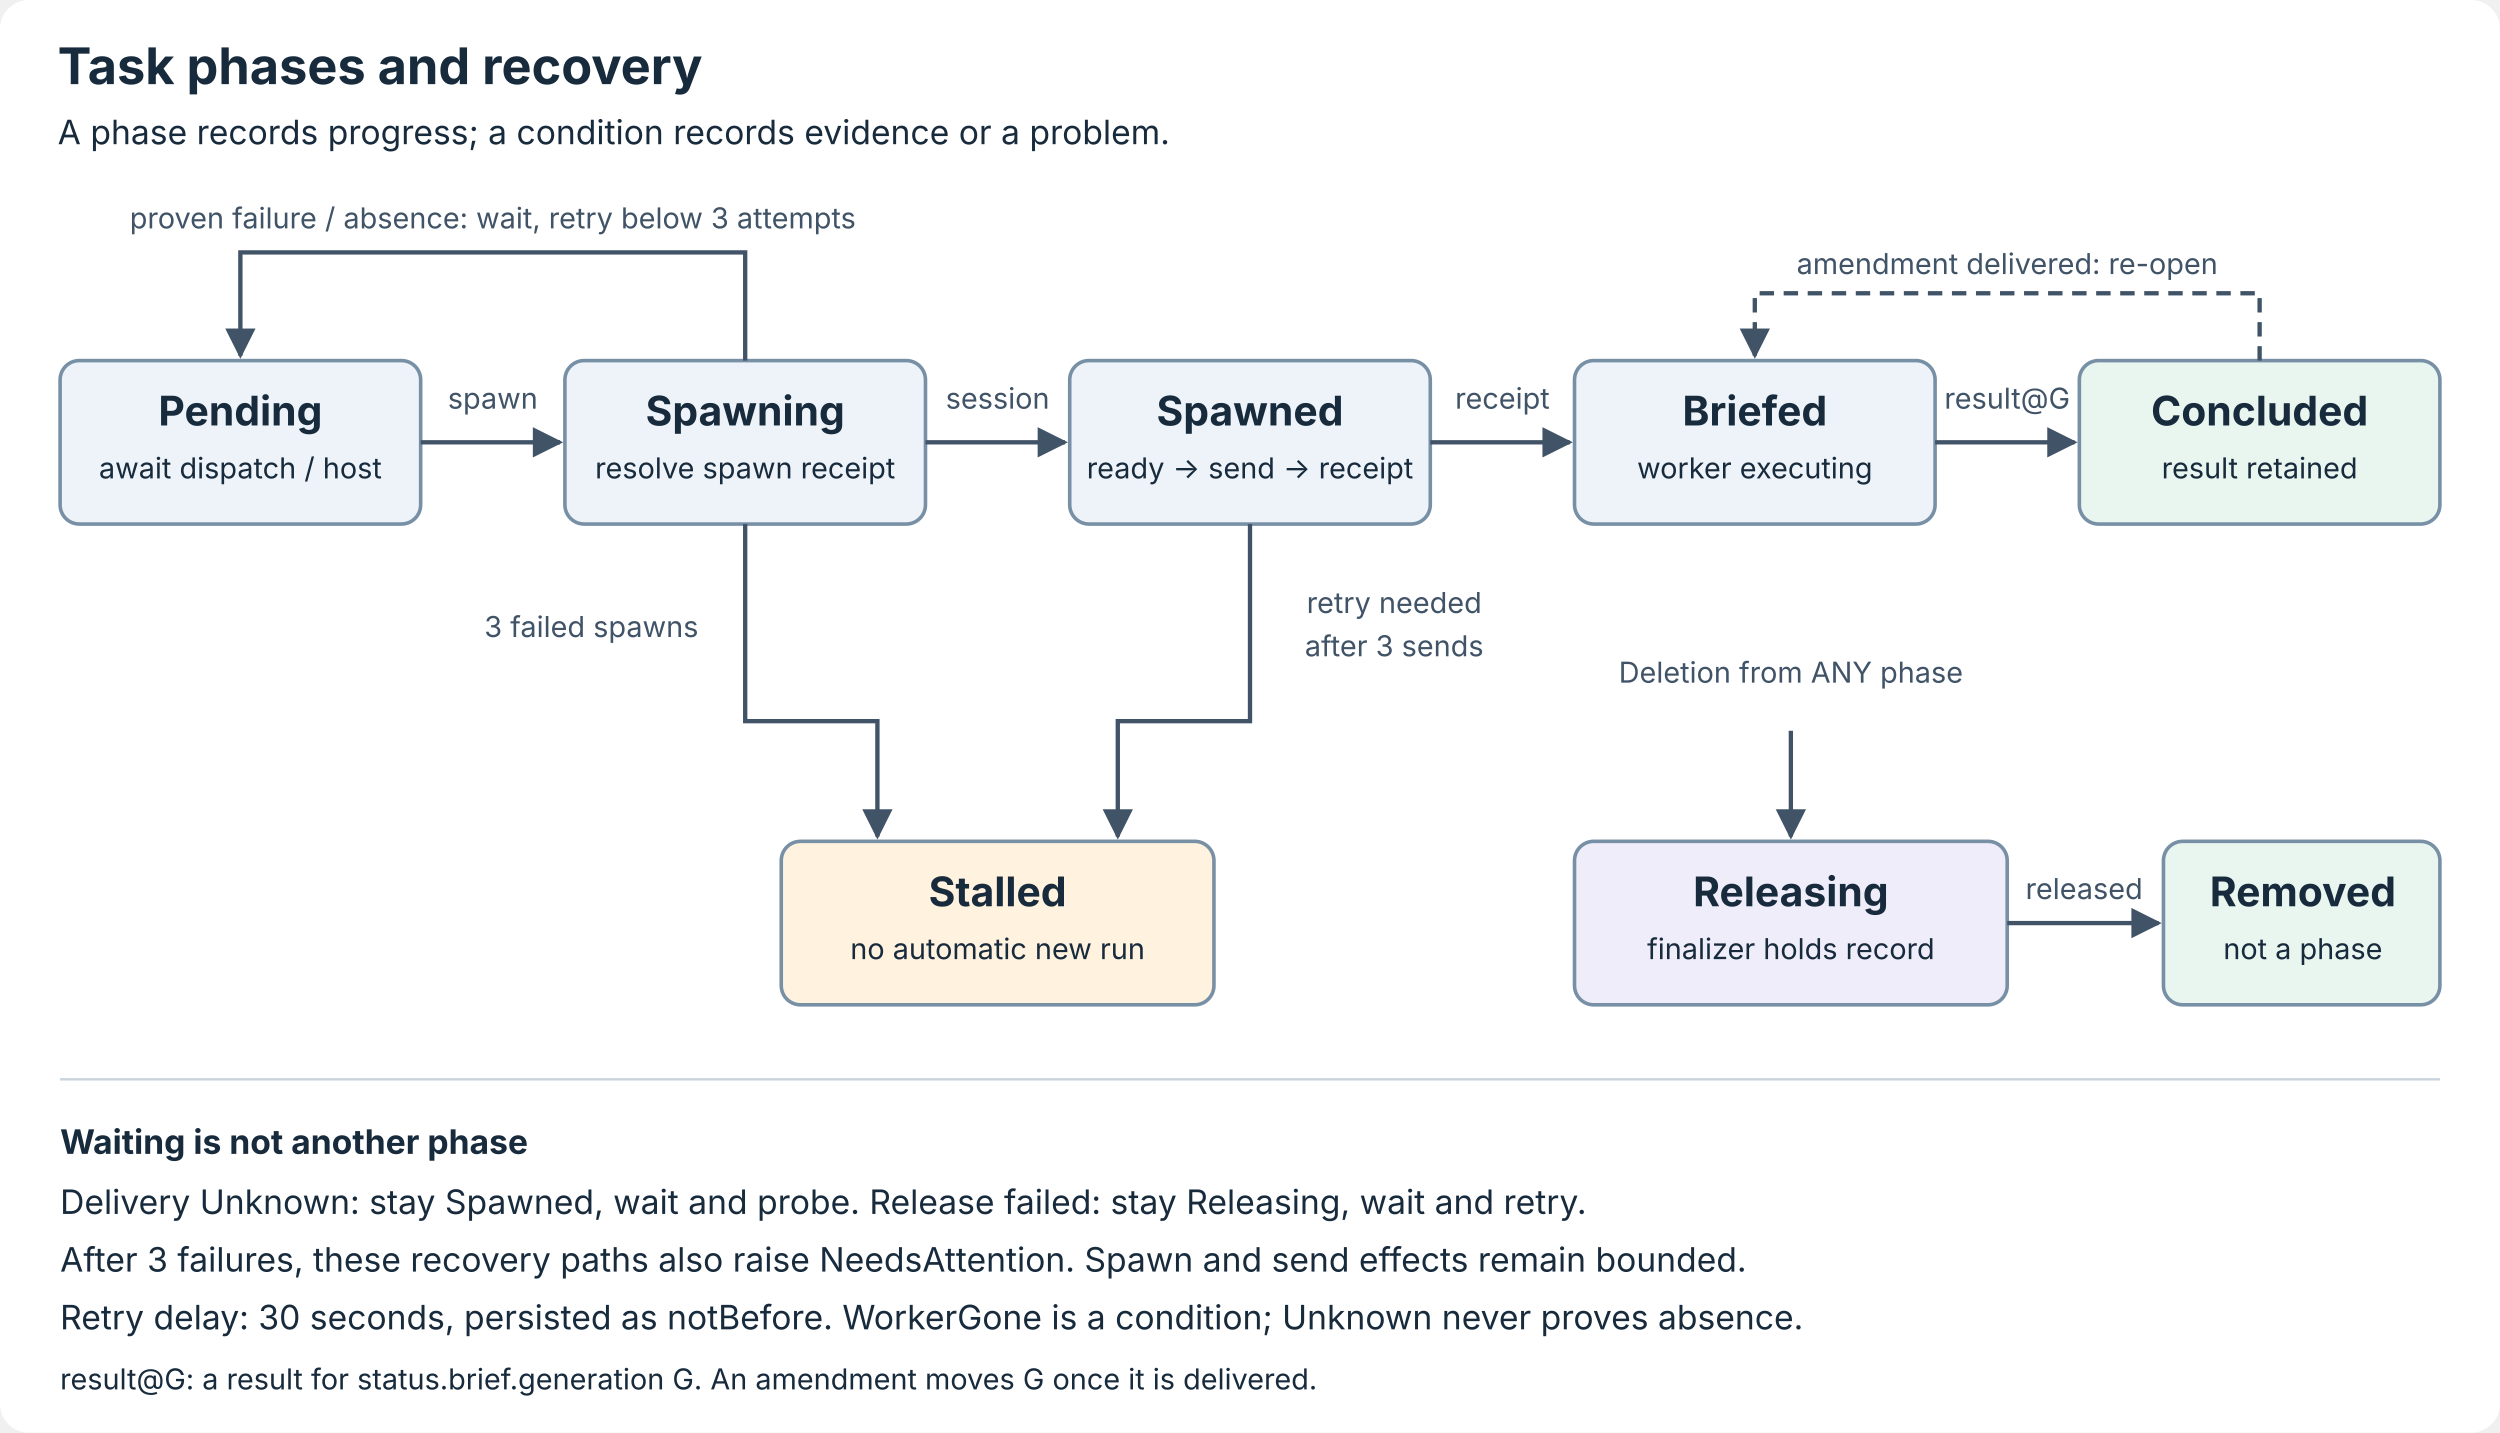
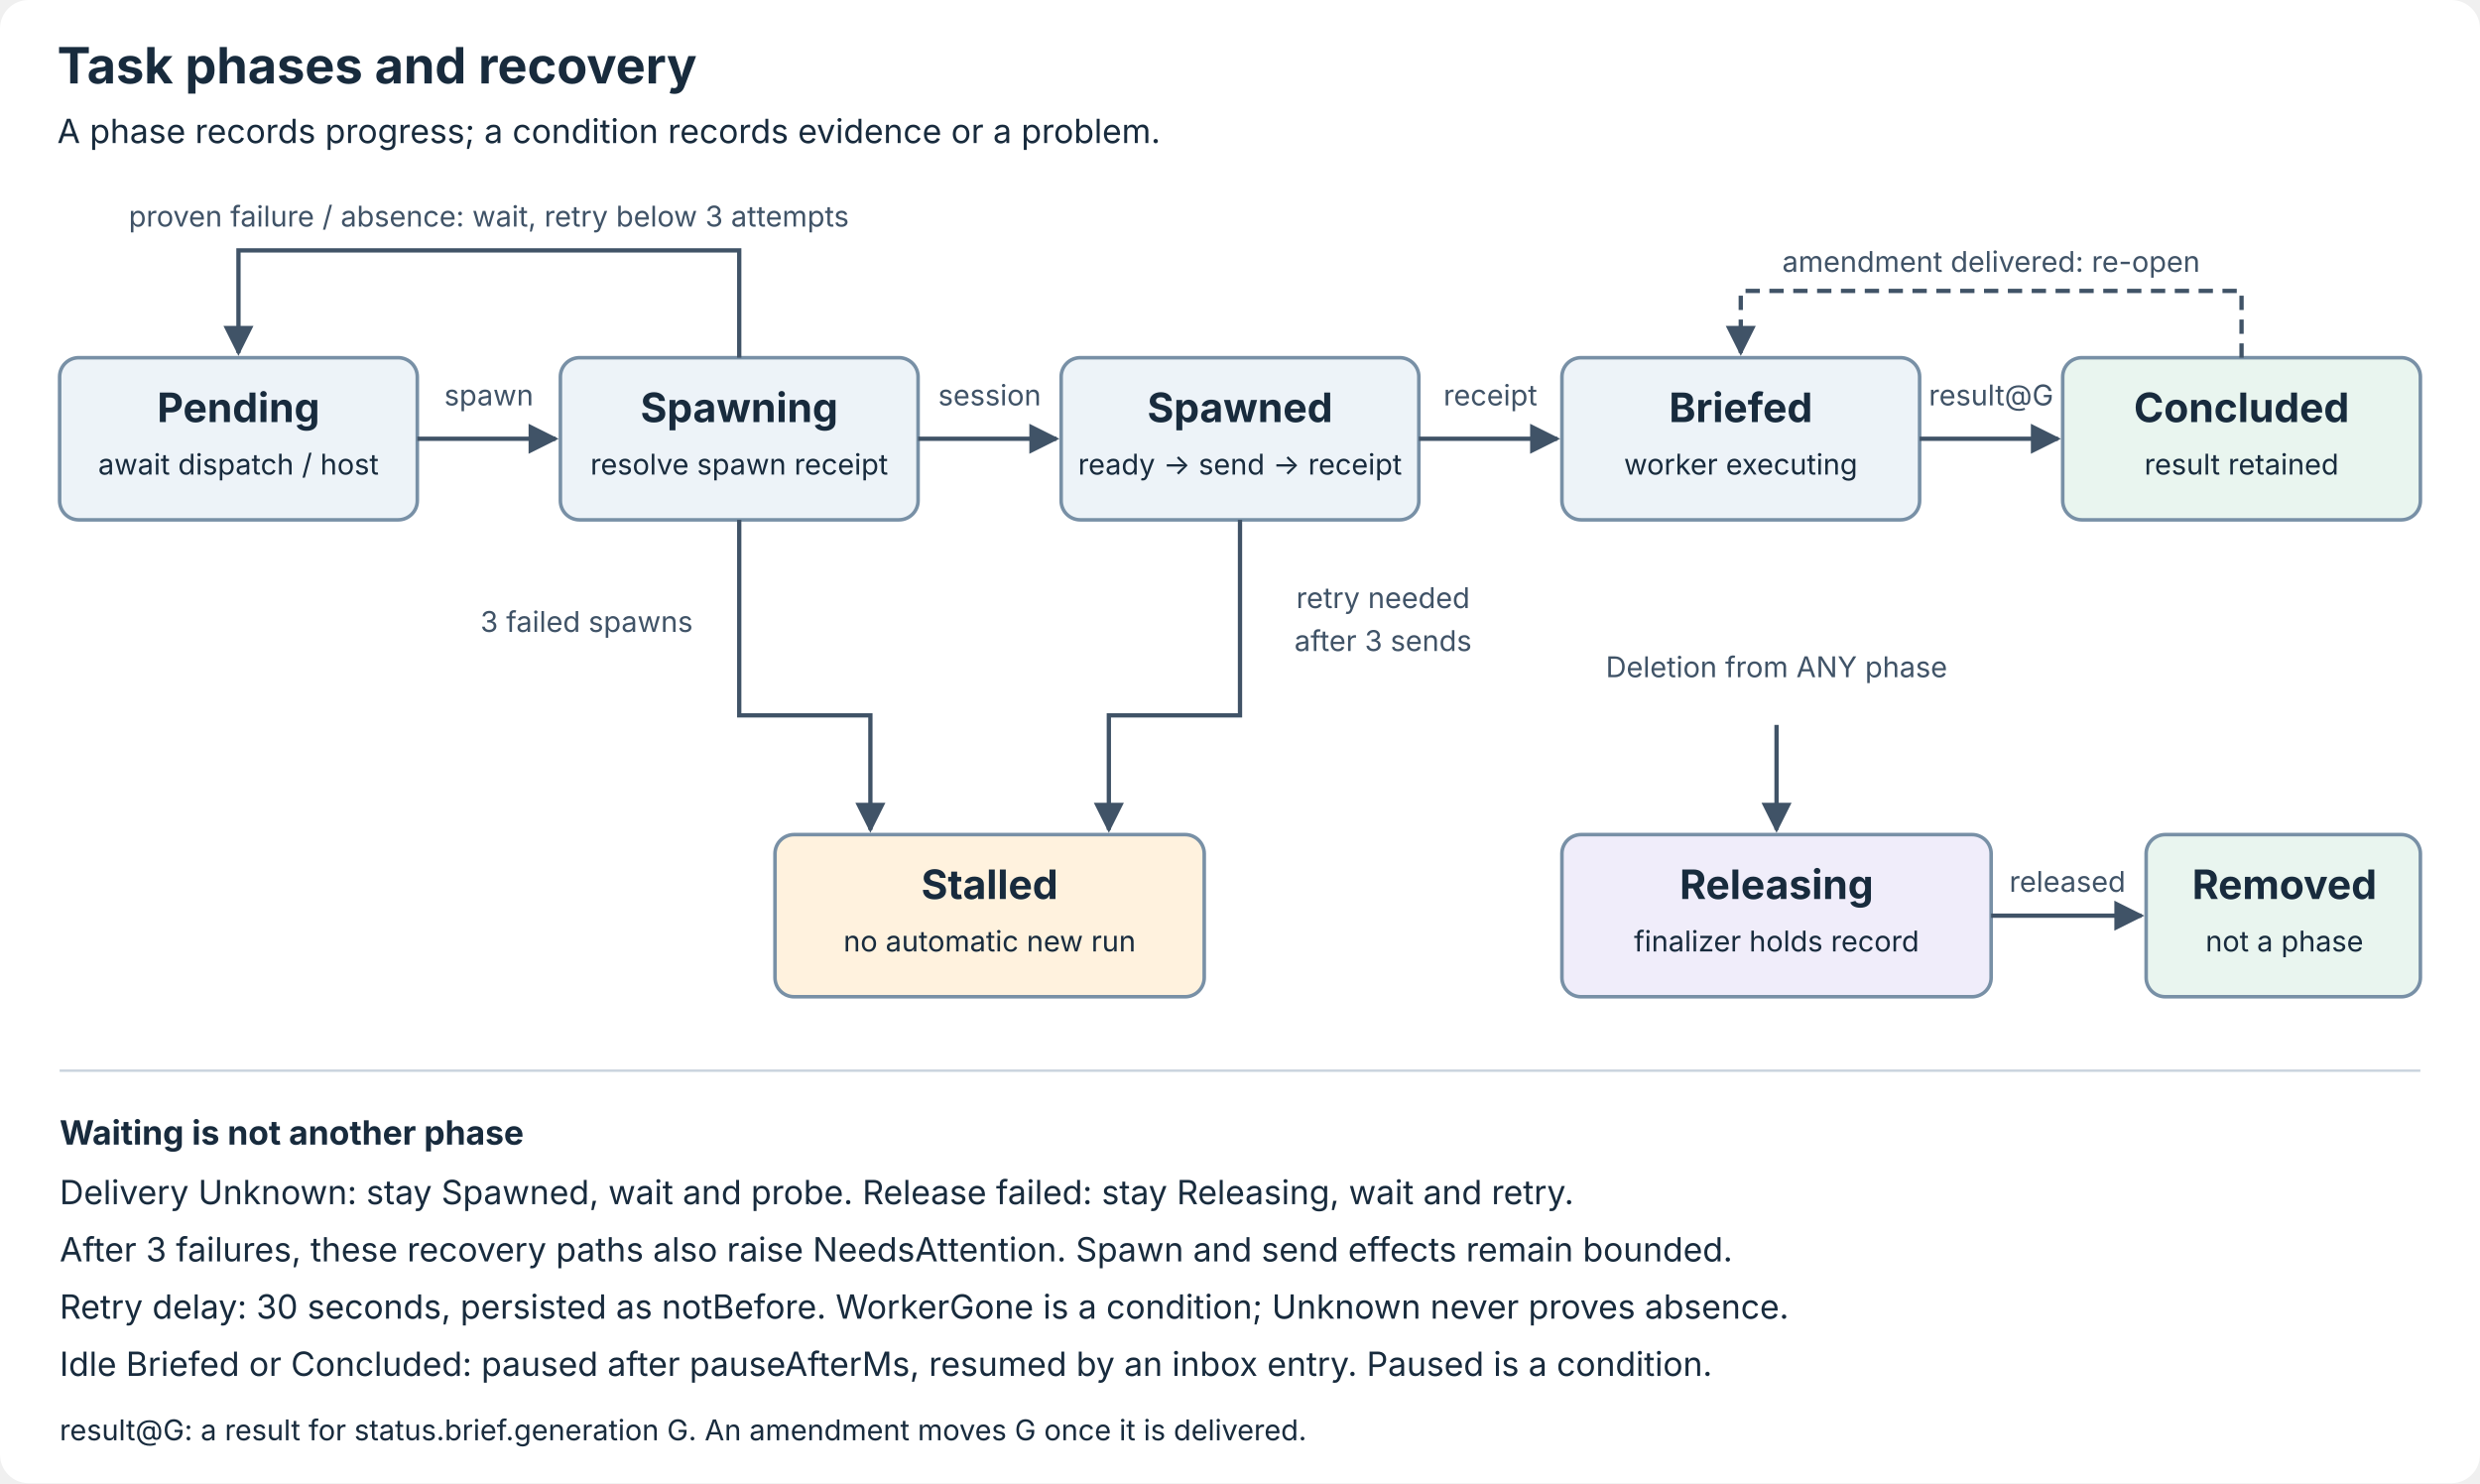
- <svg xmlns="http://www.w3.org/2000/svg" viewBox="0 0 1040 596" role="img" aria-labelledby="title desc">
+ <svg xmlns="http://www.w3.org/2000/svg" viewBox="0 0 1040 622" role="img" aria-labelledby="title desc">
  <style>
  svg { color-scheme:light dark }
  @media (prefers-color-scheme: light) { svg &gt; rect{fill:#fff} svg &gt; g{fill:#182b3d} }
  @media (prefers-color-scheme: dark) { svg &gt; rect{fill:#101820} svg &gt; g{fill:#e6edf3} [stroke="#7890a6"]{stroke:#71869a} [stroke="#405367"]{stroke:#a9bdd0} [stroke="#c9d3dd"]{stroke:#405367} [fill="#405367"]{fill:#a9bdd0} [fill="#edf3f8"]{fill:#1d2a36} [fill="#e9f5ef"]{fill:#173b2d} [fill="#fff2de"]{fill:#493517} [fill="#f0edfa"]{fill:#30294a} }
</style>
  <defs>
    <marker id="arrow" viewBox="0 0 10 10" refX="9" refY="5" markerWidth="7" markerHeight="7" orient="auto">
      <path d="M0 0 L10 5 L0 10 Z" fill="#405367" />
    </marker>
  </defs>
-   <rect width="1040" height="596" rx="12" fill="#ffffff" />
+   <rect width="1040" height="622" rx="12" fill="#ffffff" />
  <g font-family="system-ui,-apple-system,Segoe UI,sans-serif" fill="#182b3d">
    <text x="24" y="35" font-size="21" font-weight="700">Task phases and recovery</text>
    <text x="24" y="60" font-size="14">A phase records progress; a condition records evidence or a problem.</text>
    <g stroke="#7890a6" stroke-width="1.5" fill="#edf3f8">
      <rect x="25" y="150" width="150" height="68" rx="8" />
      <rect x="235" y="150" width="150" height="68" rx="8" />
      <rect x="445" y="150" width="150" height="68" rx="8" />
      <rect x="655" y="150" width="150" height="68" rx="8" />
      <rect x="865" y="150" width="150" height="68" rx="8" fill="#e9f5ef" />
      <rect x="325" y="350" width="180" height="68" rx="8" fill="#fff2de" />
      <rect x="655" y="350" width="180" height="68" rx="8" fill="#f0edfa" />
      <rect x="900" y="350" width="115" height="68" rx="8" fill="#e9f5ef" />
    </g>
    <g text-anchor="middle" font-size="17" font-weight="650">
      <text x="100" y="177">Pending</text>
      <text x="310" y="177">Spawning</text>
      <text x="520" y="177">Spawned</text>
      <text x="730" y="177">Briefed</text>
      <text x="940" y="177">Concluded</text>
      <text x="415" y="377">Stalled</text>
      <text x="745" y="377">Releasing</text>
      <text x="958" y="377">Removed</text>
    </g>
    <g text-anchor="middle" font-size="12">
      <text x="100" y="199">await dispatch / host</text>
      <text x="310" y="199">resolve spawn receipt</text>
      <text x="520" y="199">ready → send → receipt</text>
      <text x="730" y="199">worker executing</text>
      <text x="940" y="199">result retained</text>
      <text x="415" y="399">no automatic new run</text>
      <text x="745" y="399">finalizer holds record</text>
      <text x="958" y="399">not a phase</text>
    </g>
    <g fill="none" stroke="#405367" stroke-width="1.8" marker-end="url(#arrow)">
      <path d="M175 184 H233" />
      <path d="M385 184 H443" />
      <path d="M595 184 H653" />
      <path d="M805 184 H863" />
      <path d="M310 150 V105 H100 V148" />
      <path d="M310 218 V300 H365 V348" />
      <path d="M520 218 V300 H465 V348" />
      <path d="M745 304 V348" />
      <path d="M940 150 V122 H730 V148" stroke-dasharray="6 4" />
      <path d="M835 384 H898" />
    </g>
    <g font-size="12" fill="#405367" text-anchor="middle">
      <text x="205" y="170">spawn</text>
      <text x="415" y="170">session</text>
      <text x="625" y="170">receipt</text>
      <text x="835" y="170">result@G</text>
      <text x="205" y="95">proven failure / absence: wait, retry below 3 attempts</text>
      <text x="246" y="265">3 failed spawns</text>
      <text x="580" y="255">retry needed</text>
      <text x="580" y="273">after 3 sends</text>
      <text x="835" y="114">amendment delivered: re-open</text>
      <text x="745" y="284">Deletion from ANY phase</text>
      <text x="867" y="374">released</text>
    </g>
    <path d="M25 449 H1015" stroke="#c9d3dd" />
    <g font-size="14">
      <text x="25" y="480" font-weight="650">Waiting is not another phase</text>
      <text x="25" y="505">Delivery Unknown: stay Spawned, wait and probe. Release failed: stay Releasing, wait and retry.</text>
      <text x="25" y="529">After 3 failures, these recovery paths also raise NeedsAttention. Spawn and send effects remain bounded.</text>
      <text x="25" y="553">Retry delay: 30 seconds, persisted as notBefore. WorkerGone is a condition; Unknown never proves absence.</text>
-       <text x="25" y="578" font-size="12">result@G: a result for status.brief.generation G. An amendment moves G once it is delivered.</text>
+       <text x="25" y="577">Idle Briefed or Concluded: paused after pauseAfterMs, resumed by an inbox entry. Paused is a condition.</text>
+       <text x="25" y="604" font-size="12">result@G: a result for status.brief.generation G. An amendment moves G once it is delivered.</text>
    </g>
  </g>
</svg>
